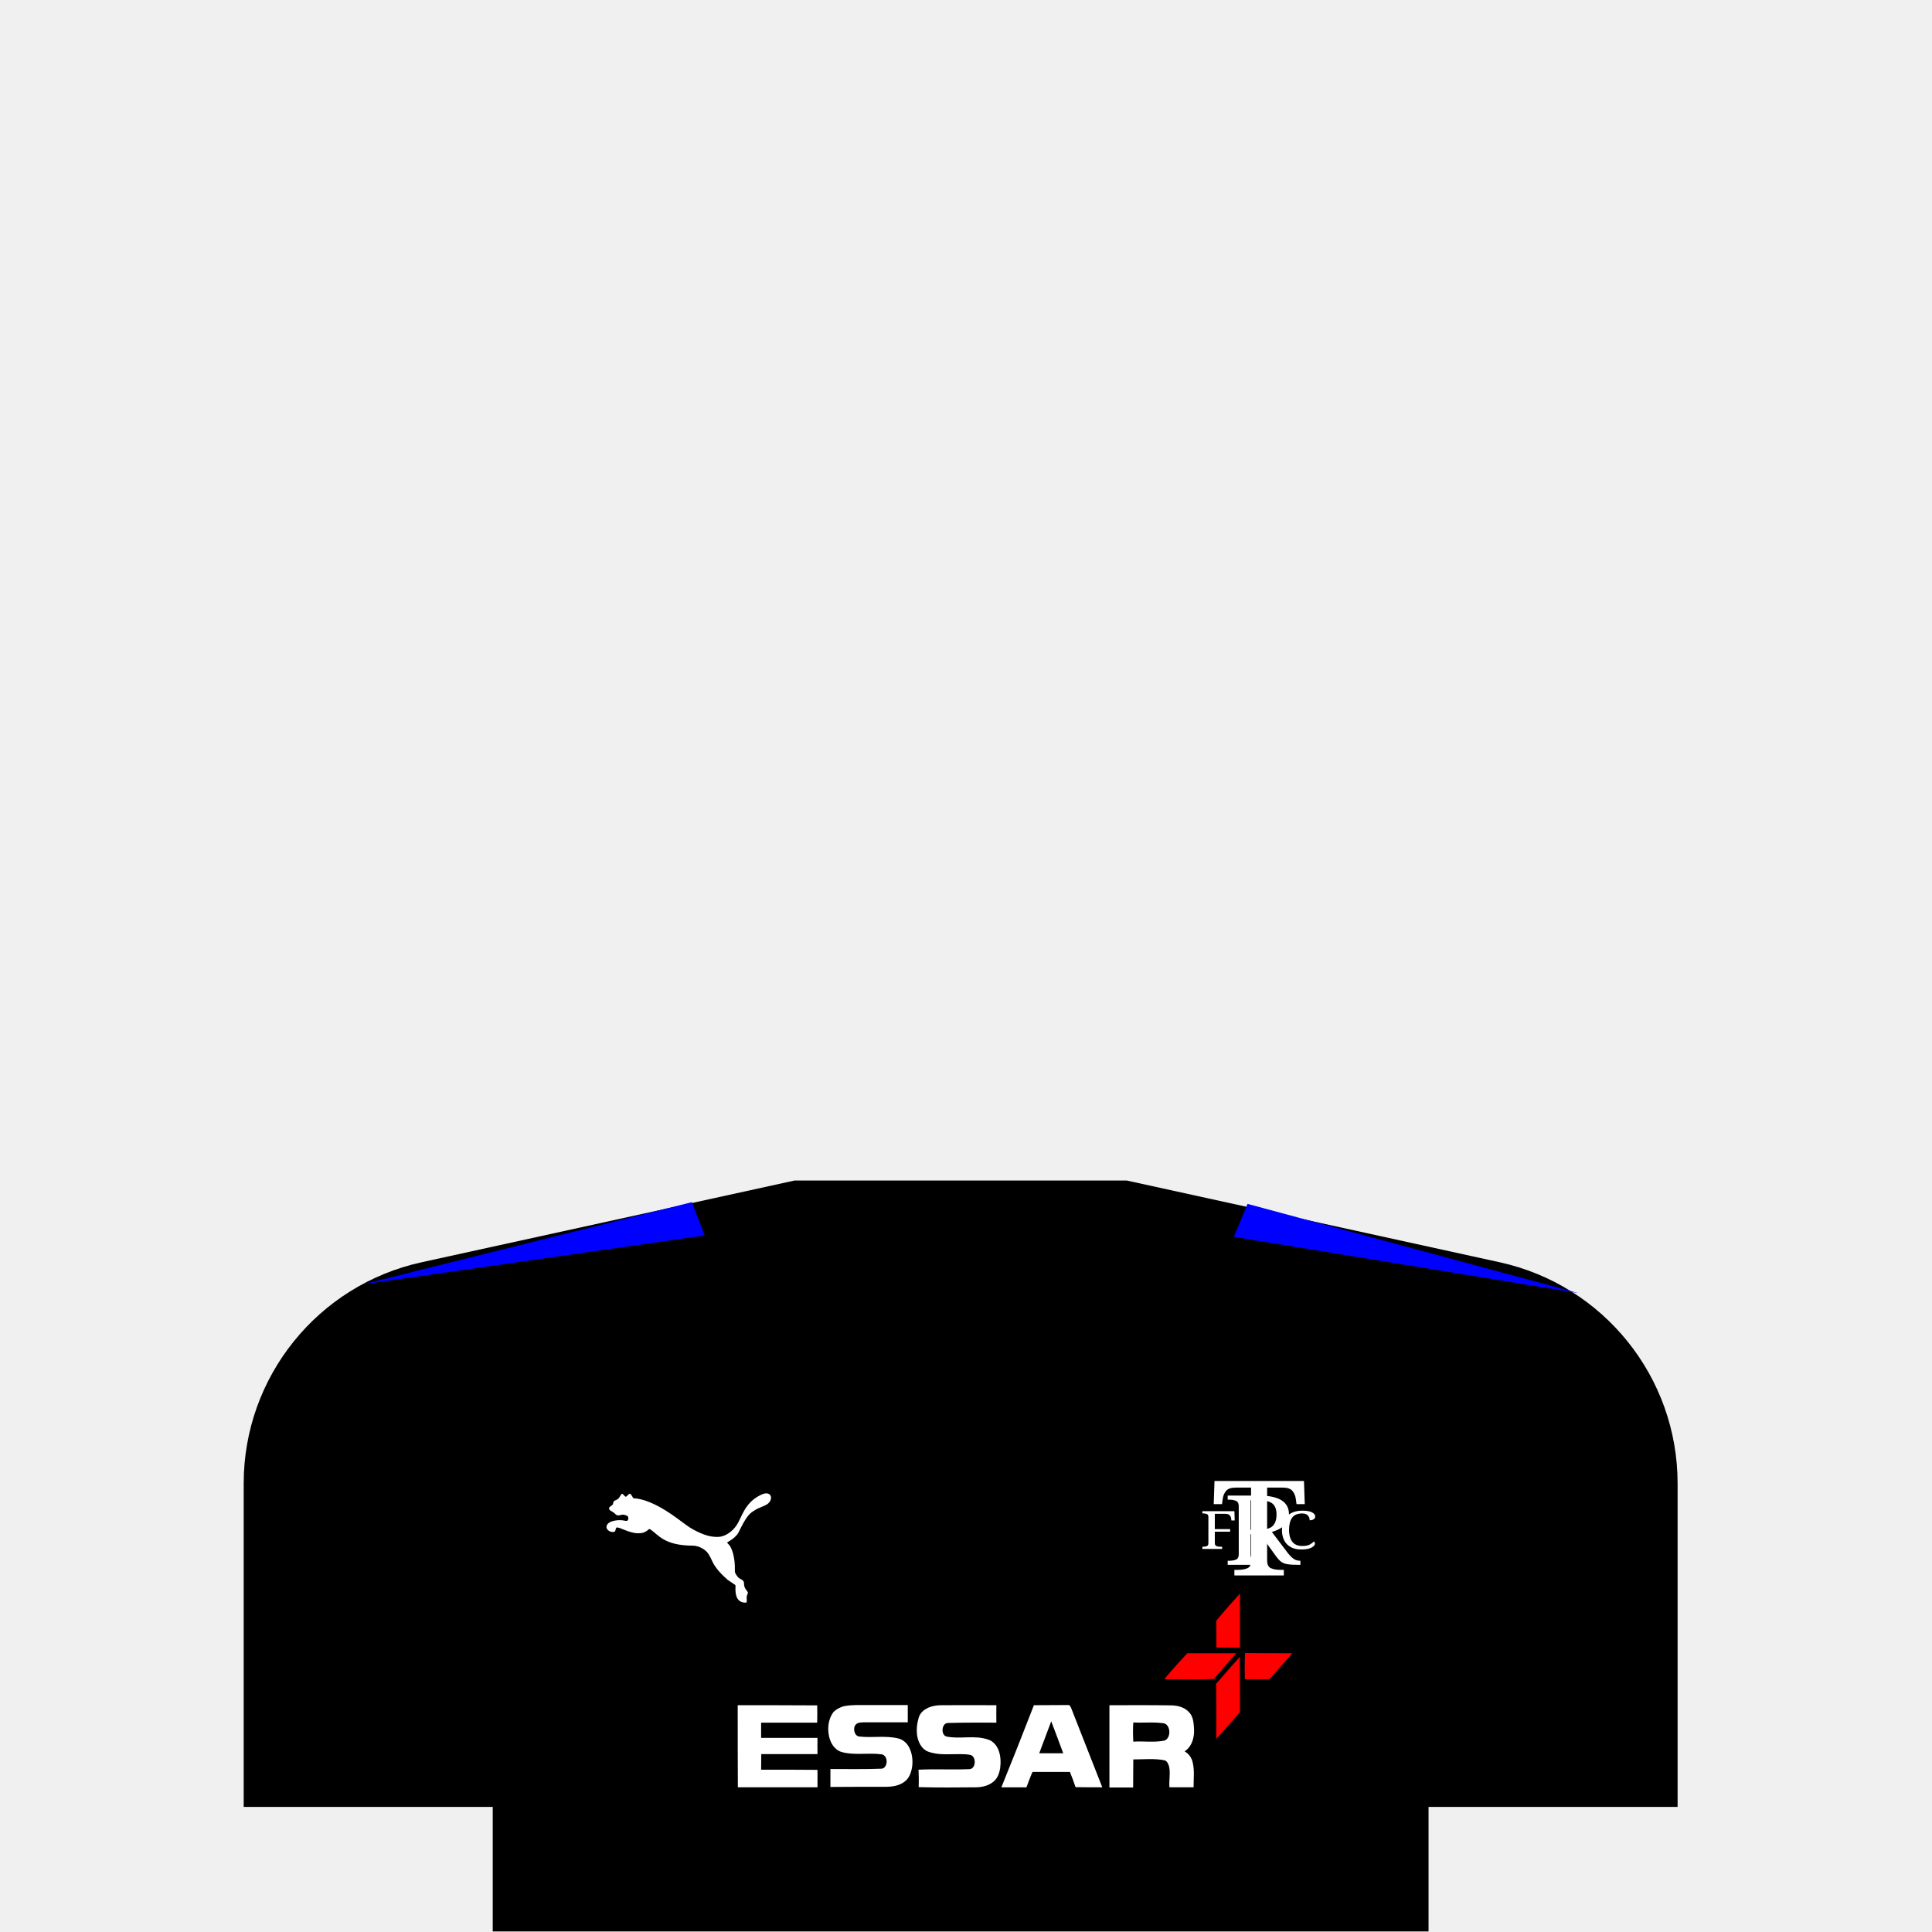
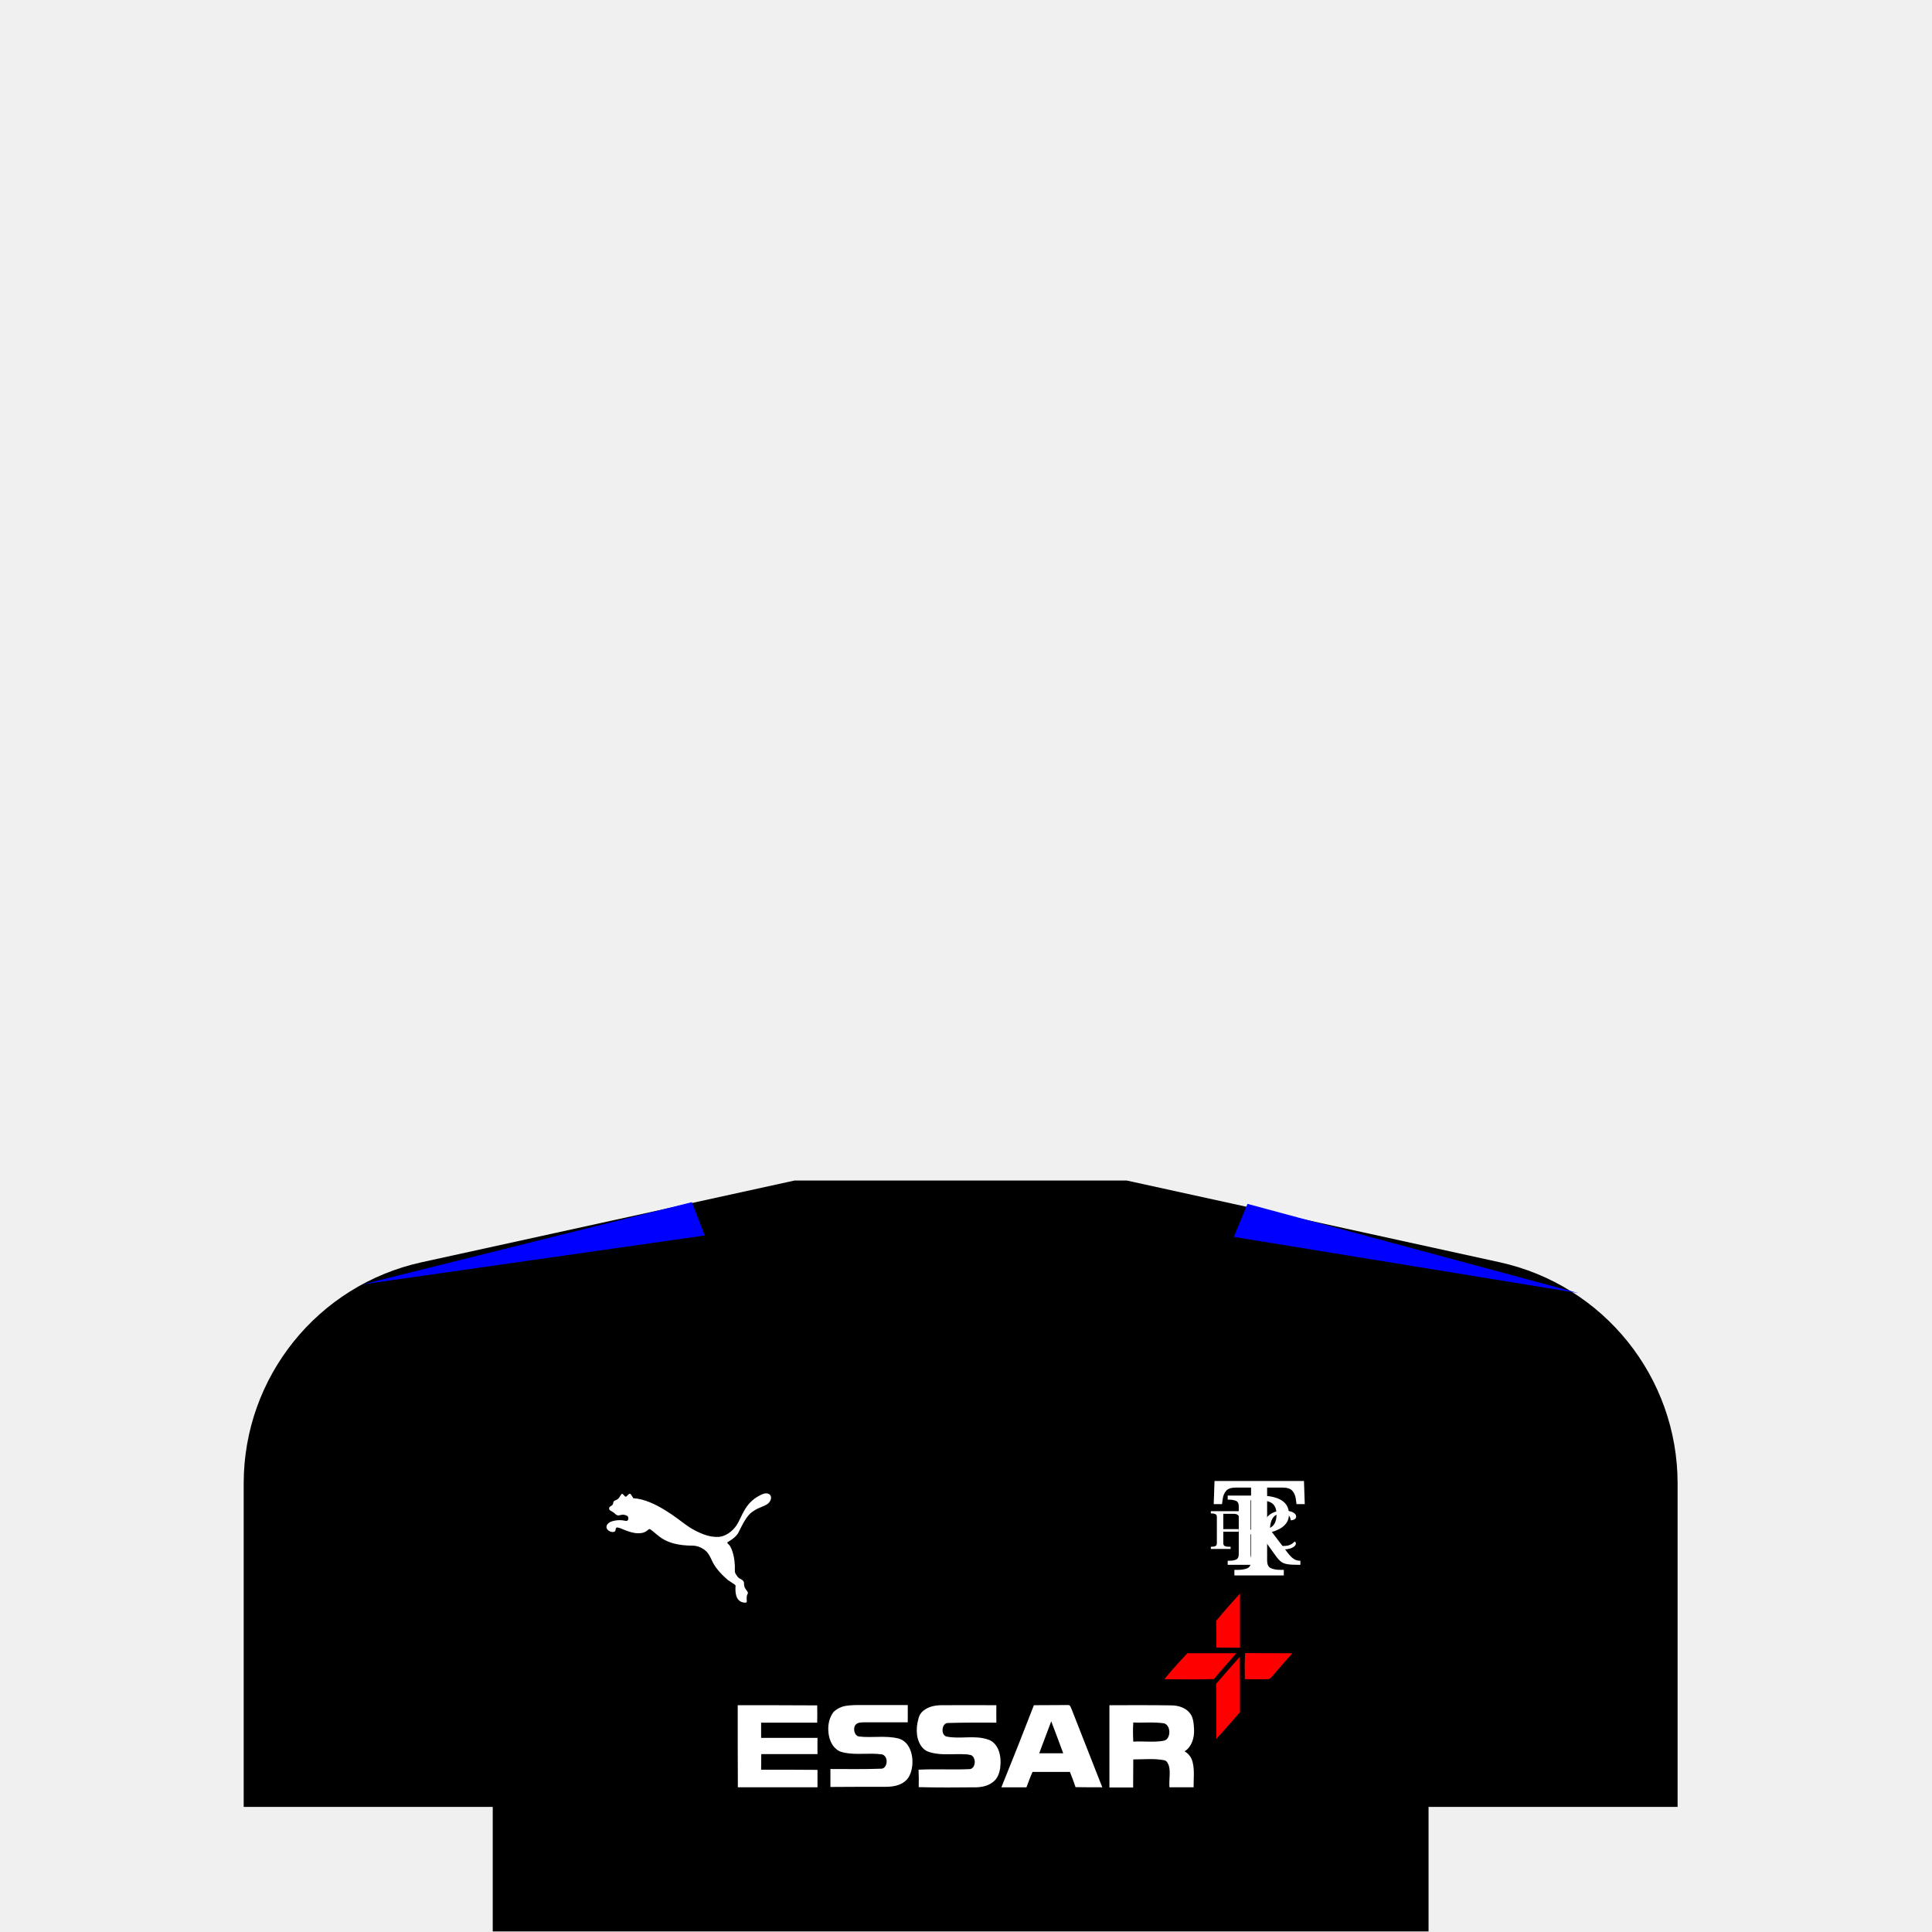
<svg xmlns="http://www.w3.org/2000/svg" width="512" height="512">
  <g id="shirt">
    <g>
      <path d="m254.581,312.847l44,0l98.846,21.665c27.533,6.035 47.154,30.421 47.154,58.609l0,85.726l-66,0l0,33l-124,0l-124,0l0,-33l-66,0l0,-85.726c0,-28.187 19.621,-52.574 47.154,-58.609l98.846,-21.665l44,0z" fill="#000000" />
    </g>
  </g>
  <g id="logo">
    <path id="animal" fill="#ffffff" d="m164.842,395.878c-0.28,0.035 -0.55,0.916 -1.091,1.375c-0.396,0.33 -0.891,0.311 -1.153,0.72c-0.1,0.152 -0.068,0.414 -0.18,0.663c-0.222,0.502 -1,0.546 -1,1.092c-0.003,0.59 0.648,0.702 1.213,1.121c0.441,0.336 0.483,0.568 1.017,0.732c0.456,0.131 1.134,-0.3 1.744,-0.145c0.5,0.127 0.98,0.218 1.094,0.657c0.1,0.405 -0.007,1.032 -0.615,0.959c-0.205,-0.02 -1.093,-0.274 -2.183,-0.175c-1.317,0.128 -2.819,0.494 -2.966,1.746c-0.081,0.699 0.934,1.524 1.914,1.356c0.677,-0.113 0.357,-0.795 0.725,-1.126c0.484,-0.425 3.225,1.48 5.772,1.48c1.073,0 1.871,-0.231 2.663,-0.939c0.074,-0.054 0.164,-0.17 0.279,-0.177c0.108,0.008 0.297,0.098 0.359,0.137c2.051,1.406 3.602,4.228 11.143,4.261c1.061,0.005 2.268,0.437 3.255,1.205c0.88,0.694 1.393,1.774 1.894,2.869c0.755,1.643 2.107,3.241 4.158,5.02c0.112,0.095 1.8,1.215 1.936,1.298c0.02,0.013 0.145,0.265 0.102,0.405c-0.05,1.067 -0.232,4.168 2.479,4.309c0.662,0.029 0.49,-0.369 0.49,-0.642c-0.002,-0.54 -0.117,-1.077 0.216,-1.631c0.456,-0.76 -0.968,-1.11 -0.927,-2.755c0.029,-1.226 -1.179,-1.017 -1.791,-1.952c-0.353,-0.541 -0.667,-0.828 -0.644,-1.49c0.138,-3.725 -0.93,-6.173 -1.462,-6.775c-0.415,-0.454 -0.759,-0.634 -0.38,-0.843c2.263,-1.276 2.776,-2.461 2.776,-2.461c1.203,-2.412 2.285,-4.615 3.777,-5.585c0.3,-0.201 1.071,-0.691 1.544,-0.884c1.392,-0.56 2.125,-0.9 2.53,-1.235c0.639,-0.531 1.146,-1.641 0.532,-2.313c-0.763,-0.83 -2.082,-0.172 -2.663,0.123c-4.159,2.105 -4.772,5.819 -6.213,7.952c-1.15,1.704 -3.018,2.956 -4.689,3.058c-1.252,0.079 -2.603,-0.137 -3.947,-0.64c-3.27,-1.223 -5.058,-2.801 -5.482,-3.08c-0.878,-0.578 -7.697,-6.289 -13.223,-6.522c0,0 -0.686,-1.172 -0.859,-1.19c-0.404,-0.045 -0.818,0.699 -1.114,0.786c-0.277,0.078 -0.746,-0.805 -1.027,-0.766" />
  </g>
  <g id="crest">
    <text fill="#ffffff" x="307.101" y="407.818" font-size="75" font-family="'Simonetta', serif" transform="matrix(0.5615237,0,0,0.4673531,148.3617,226.9064) ">T</text>
    <text fill="#ffffff" x="313.101" y="401.818" font-size="55" font-family="'Simonetta', serif" transform="matrix(0.5615237,0,0,0.4673531,148.3617,226.9064) ">R</text>
-     <text fill="#ffffff" x="302.101" y="392.818" font-size="30" font-family="'Simonetta', serif" transform="matrix(0.5615237,0,0,0.4673531,148.3617,226.9064) ">F</text>
-     <text fill="#ffffff" x="339.101" y="392.818" font-size="30" font-family="'Simonetta', serif" transform="matrix(0.5615237,0,0,0.4673531,148.3617,226.9064) ">C</text>
+     <text fill="#ffffff" x="306.101" y="392.818" font-size="30" font-family="'Simonetta', serif" transform="matrix(0.5615237,0,0,0.4673531,148.3617,226.9064) ">F</text>
+     <text fill="#ffffff" x="330.101" y="392.818" font-size="30" font-family="'Simonetta', serif" transform="matrix(0.5615237,0,0,0.4673531,148.3617,226.9064) ">C</text>
  </g>
  <g id="sponsor">
    <path fill="#ff0000" d="m322.605,429.19c1.933,-2.402 3.987,-4.623 6.001,-6.89c0,4.805 0,9.609 0,14.368c-2.094,-0.045 -4.148,-0.045 -6.242,-0.045c0,-2.312 -0.04,-4.623 -0.04,-6.935c-0.04,-0.227 0.161,-0.317 0.282,-0.499z" />
    <path fill="#ff0000" d="m329.975,438.074c4.188,0.045 8.377,0.045 12.525,0.045c-1.772,1.994 -3.544,3.989 -5.276,6.028c-0.362,0.408 -0.765,0.907 -1.329,0.861c-2.014,0.045 -3.987,0 -6.001,0c-0.04,-2.312 -0.081,-4.623 0.081,-6.935z" />
    <path fill="#ff0000" d="m314.671,438.119c4.309,0 8.659,0 12.968,0c-1.973,2.312 -4.027,4.487 -5.92,6.844c-4.39,0.136 -8.78,0.091 -13.17,0.045c1.933,-2.357 4.027,-4.669 6.122,-6.89z" />
    <path fill="#ff0000" d="m322.282,446.232c2.054,-2.402 4.188,-4.759 6.283,-7.162c0.04,4.895 0.04,9.79 0.04,14.686c-2.094,2.357 -4.148,4.759 -6.283,7.071c0,-4.85 0.04,-9.7 -0.04,-14.595z" />
    <path fill="#ffffff" d="m195.5,451.898c7.008,0 14.015,0 21.063,0.045c0.04,1.541 0.04,3.037 0,4.578c-4.954,0 -9.907,0 -14.861,0c0,1.36 0,2.674 0,4.034c4.994,0 9.948,0 14.942,0c0,1.45 -0.04,2.856 0,4.306c-4.954,0 -9.948,0 -14.901,0c0,1.36 -0.04,2.765 -0.04,4.125c4.994,0 9.948,0 14.942,0.045c0,1.541 0,3.082 0,4.623c-7.048,0 -14.056,0 -21.104,0c-0.04,-7.252 -0.04,-14.504 -0.04,-21.757z" />
    <path fill="#ffffff" d="m223.168,452.306c1.329,-0.408 2.698,-0.408 4.068,-0.453c4.43,0 8.901,0 13.331,0c0,1.541 0,3.082 0,4.578c-3.907,0 -7.773,0 -11.679,0c-0.725,0.045 -1.53,0 -2.094,0.589c-0.886,0.952 -0.362,3.037 0.886,3.173c3.423,0.408 6.927,-0.317 10.31,0.499c0.967,0.227 1.853,0.816 2.497,1.677c1.087,1.496 1.45,3.535 1.289,5.394c-0.161,1.586 -0.685,3.309 -1.893,4.261c-1.41,1.178 -3.182,1.45 -4.873,1.496c-4.994,0 -9.948,0 -14.942,0.045c0,-1.586 0,-3.173 0,-4.759c4.551,0 9.062,0.091 13.613,-0.091c0.967,-0.091 1.45,-1.405 1.248,-2.357c-0.121,-0.771 -0.685,-1.405 -1.369,-1.45c-3.141,-0.408 -6.323,0.181 -9.464,-0.363c-0.886,-0.181 -1.772,-0.363 -2.497,-1.042c-1.248,-0.997 -1.893,-2.72 -2.054,-4.397c-0.201,-1.904 0.201,-3.898 1.329,-5.394c0.564,-0.589 1.41,-1.088 2.296,-1.405z" />
    <path fill="#ffffff" d="m244.956,453.167c1.369,-0.997 3.061,-1.269 4.672,-1.269c4.793,0 9.625,-0.045 14.418,0c-0.04,1.541 0,3.082 0,4.623c-4.309,0 -8.619,-0.045 -12.928,0.091c-1.571,0.091 -1.853,3.128 -0.322,3.581c3.665,0.771 7.491,-0.453 11.075,0.816c1.208,0.363 2.175,1.405 2.698,2.674c0.644,1.541 0.685,3.309 0.483,4.941c-0.201,1.224 -0.644,2.493 -1.53,3.309c-1.329,1.269 -3.101,1.677 -4.793,1.722c-5.075,0.045 -10.189,0.091 -15.264,-0.045c0.04,-1.541 0.04,-3.082 -0.04,-4.623c4.35,-0.227 8.739,0.045 13.089,-0.136c0.403,0 0.805,0 1.128,-0.272c1.007,-0.816 0.886,-2.901 -0.282,-3.445c-0.926,-0.272 -1.853,-0.227 -2.779,-0.272c-2.9,-0.045 -5.88,0.363 -8.659,-0.68c-1.692,-0.635 -2.658,-2.584 -2.9,-4.442c-0.161,-1.405 -0.04,-2.856 0.362,-4.215c0.201,-0.952 0.765,-1.813 1.571,-2.357z" />
    <path fill="#ffffff" d="m273.994,451.898c3.021,-0.045 6.041,0 9.062,-0.045c0.564,-0.045 0.725,0.635 0.926,1.088c2.698,6.89 5.437,13.825 8.135,20.714c-2.376,0 -4.712,0 -7.088,-0.045c-0.443,-1.36 -0.967,-2.72 -1.49,-4.034c-3.302,0 -6.605,0 -9.907,0c-0.604,1.314 -1.087,2.72 -1.611,4.079c-2.215,0 -4.43,0 -6.645,0c2.94,-7.252 5.799,-14.459 8.619,-21.757m4.591,4.261c-1.087,2.81 -2.094,5.666 -3.182,8.476c2.135,0 4.229,0 6.363,0c-1.047,-2.81 -2.094,-5.666 -3.182,-8.476z" />
    <path fill="#ffffff" d="m294.01,451.898c5.518,0 10.995,-0.045 16.512,0.045c1.732,0.045 3.625,0.544 4.833,2.085c0.926,1.178 1.007,2.856 1.087,4.397c0.081,2.13 -0.644,4.442 -2.336,5.575c-0.282,0.091 0,0.272 0.121,0.317c0.926,0.589 1.611,1.632 1.853,2.765c0.524,2.13 0.201,4.397 0.242,6.572c-2.135,0 -4.269,0 -6.404,0c-0.161,-1.813 0.282,-3.671 -0.081,-5.439c-0.201,-0.725 -0.524,-1.541 -1.248,-1.722c-2.739,-0.544 -5.518,-0.227 -8.256,-0.227c-0.04,2.493 0,4.941 -0.04,7.434c-2.094,0 -4.188,0 -6.283,0c0,-7.298 0,-14.55 0,-21.802m6.323,4.578c-0.121,1.677 -0.081,3.399 0,5.077c2.739,-0.181 5.477,0.272 8.216,-0.272c1.812,-0.544 1.772,-4.034 -0.04,-4.578c-2.739,-0.408 -5.437,-0.091 -8.176,-0.227z" />
  </g>
  <g>
    <path fill="#0000ff" stroke="#0000ff" stroke-width="0" stroke-opacity="null" fill-opacity="null" d="m183.353,318.588l3.412,8.824l-90.588,12.941l87.177,-21.765z" id="svg_32" />
    <path stroke="#0000ff" fill="#0000ff" stroke-width="0" stroke-opacity="null" fill-opacity="null" d="m330.366,319.944l-3.45,8.824l91.597,12.941l-88.147,-21.765l-0,0z" id="svg_44" transform="rotate(1.225093 372.7148,330.8268) " />
  </g>
</svg>
